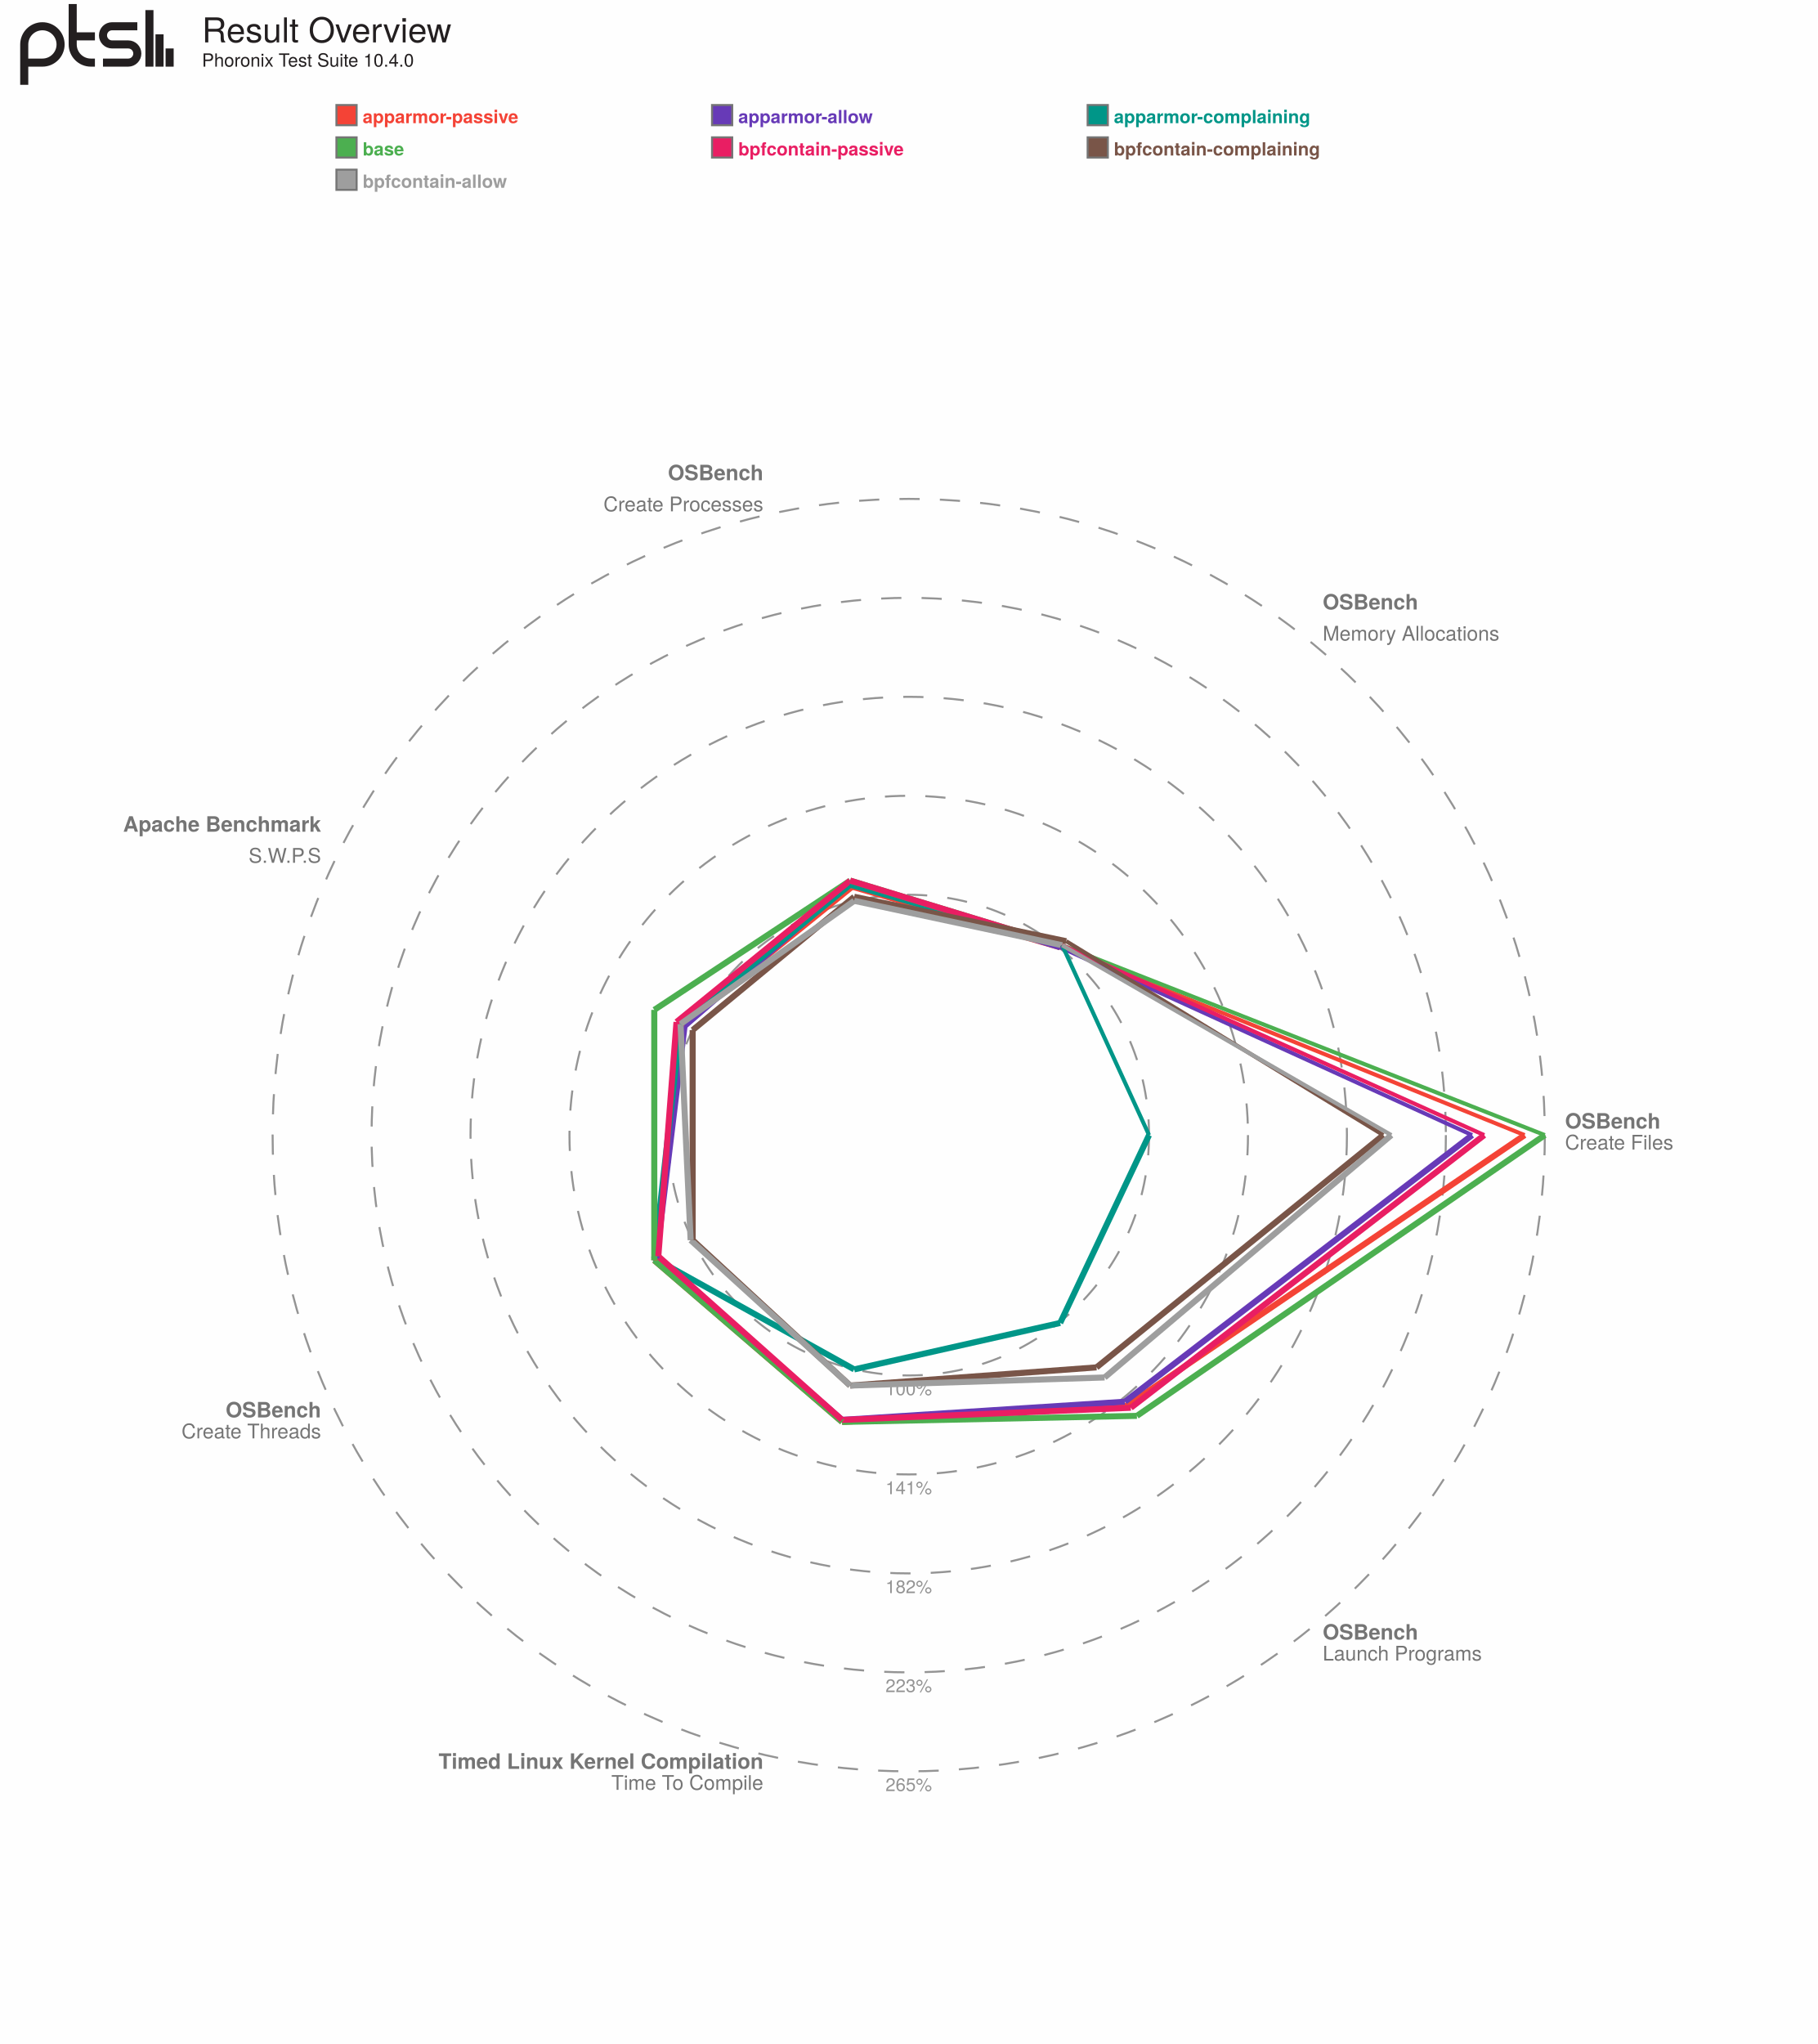
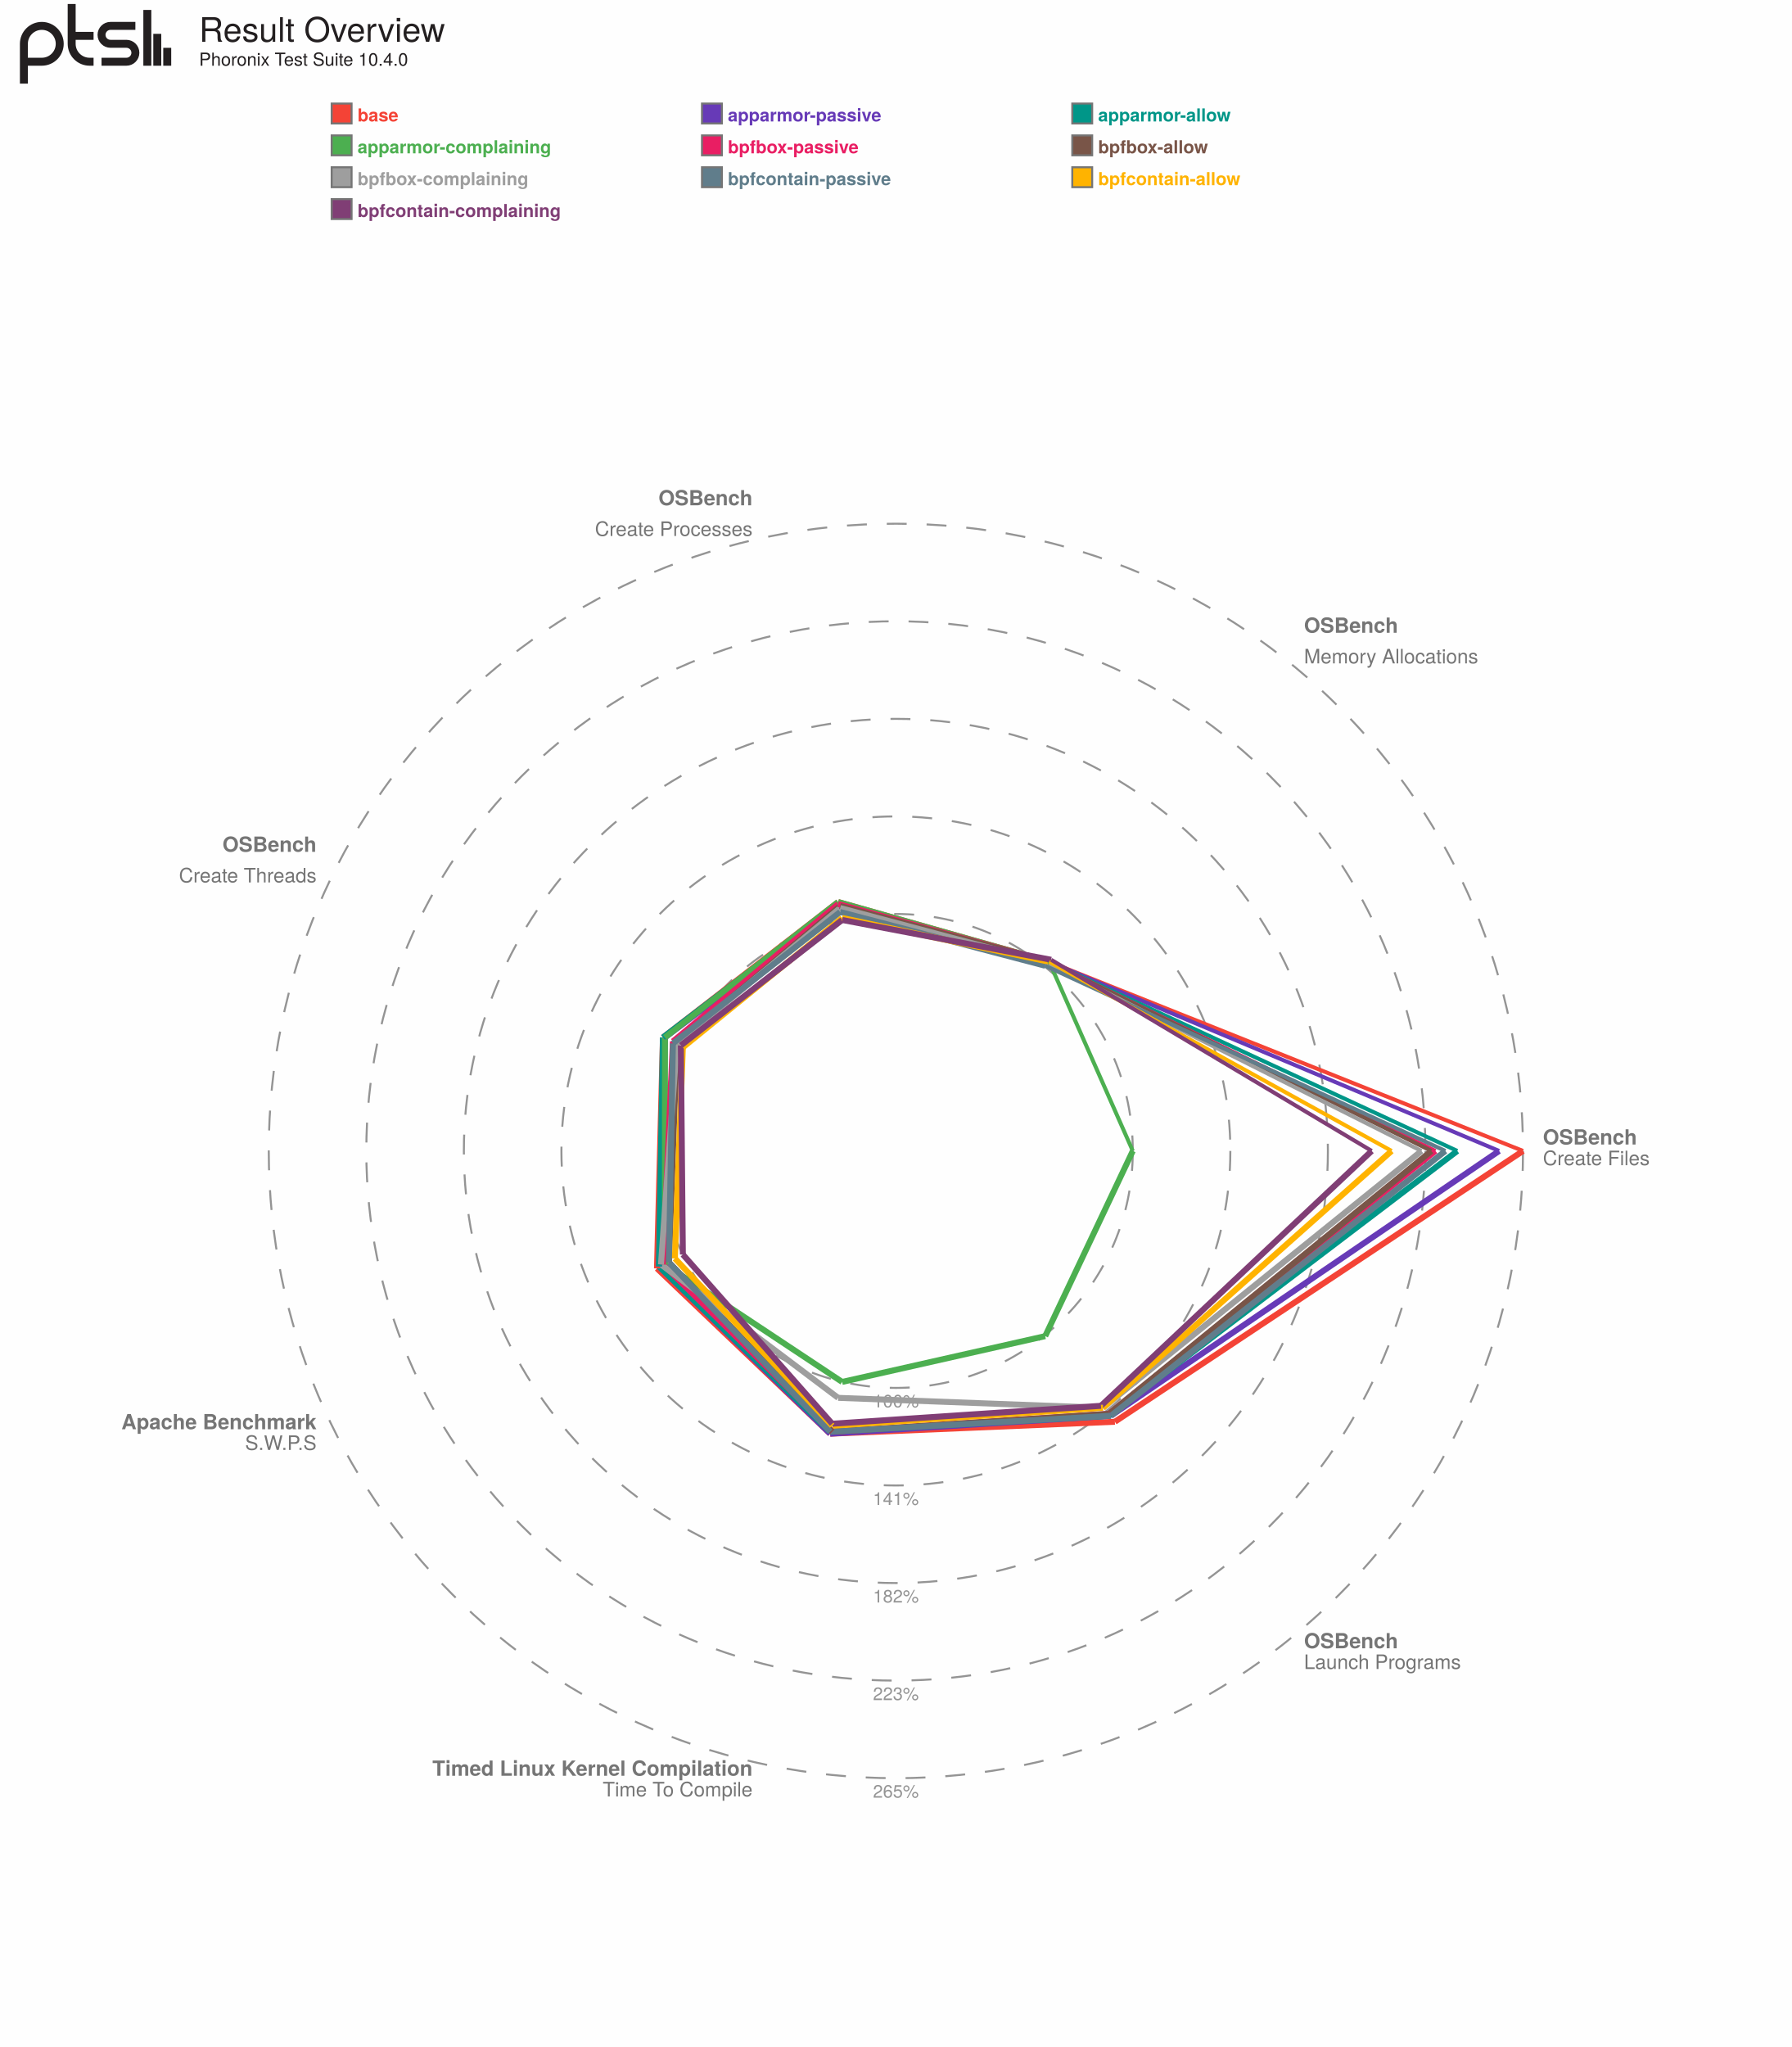
- <svg xmlns="http://www.w3.org/2000/svg" xmlns:xlink="http://www.w3.org/1999/xlink" version="1.1" font-family="sans-serif, droid-sans, helvetica, verdana, tahoma" viewbox="0 0 900 1012" width="900" height="1012" preserveAspectRatio="xMinYMin meet">
-   <rect x="0" y="0" width="900" height="1012" fill="#FEFEFE" />
+ <svg xmlns="http://www.w3.org/2000/svg" xmlns:xlink="http://www.w3.org/1999/xlink" version="1.1" font-family="sans-serif, droid-sans, helvetica, verdana, tahoma" viewbox="0 0 900 1028" width="900" height="1028" preserveAspectRatio="xMinYMin meet">
+   <rect x="0" y="0" width="900" height="1028" fill="#FEFEFE" />
  <g stroke="#757575" stroke-width="1">
    <rect x="166.6" y="52" width="10" height="10" fill="#f44336" />
    <rect x="352.6" y="52" width="10" height="10" fill="#673ab7" />
    <rect x="538.6" y="52" width="10" height="10" fill="#009688" />
    <rect x="166.6" y="68" width="10" height="10" fill="#4caf50" />
    <rect x="352.6" y="68" width="10" height="10" fill="#e91e63" />
    <rect x="538.6" y="68" width="10" height="10" fill="#795548" />
    <rect x="166.6" y="84" width="10" height="10" fill="#9e9e9e" />
+     <rect x="352.6" y="84" width="10" height="10" fill="#607d8b" />
+     <rect x="538.6" y="84" width="10" height="10" fill="#FFB300" />
+     <rect x="166.6" y="100" width="10" height="10" fill="#803E75" />
  </g>
  <g font-size="9" text-anchor="start" font-weight="bold">
-     <text x="179.6" y="61" fill="#f44336">apparmor-passive</text>
-     <text x="365.6" y="61" fill="#673ab7">apparmor-allow</text>
-     <text x="551.6" y="61" fill="#009688">apparmor-complaining</text>
-     <text x="179.6" y="77" fill="#4caf50">base</text>
-     <text x="365.6" y="77" fill="#e91e63">bpfcontain-passive</text>
-     <text x="551.6" y="77" fill="#795548">bpfcontain-complaining</text>
-     <text x="179.6" y="93" fill="#9e9e9e">bpfcontain-allow</text>
+     <text x="179.6" y="61" fill="#f44336">base</text>
+     <text x="365.6" y="61" fill="#673ab7">apparmor-passive</text>
+     <text x="551.6" y="61" fill="#009688">apparmor-allow</text>
+     <text x="179.6" y="77" fill="#4caf50">apparmor-complaining</text>
+     <text x="365.6" y="77" fill="#e91e63">bpfbox-passive</text>
+     <text x="551.6" y="77" fill="#795548">bpfbox-allow</text>
+     <text x="179.6" y="93" fill="#9e9e9e">bpfbox-complaining</text>
+     <text x="365.6" y="93" fill="#607d8b">bpfcontain-passive</text>
+     <text x="551.6" y="93" fill="#FFB300">bpfcontain-allow</text>
+     <text x="179.6" y="109" fill="#803E75">bpfcontain-complaining</text>
  </g>
  <path d="m74 22v9m-5-16v16m-5-28v28m-23-2h12.5c2.485 0 4.5-2.015 4.5-4.5s-2.015-4.5-4.5-4.5h-8c-2.485 0-4.5-2.015-4.5-4.5s2.015-4.5 4.5-4.5h12.5m-21 5h-11m11 13h-2c-4.971 0-9-4.029-9-9v-20m-24 40v-20c0-4.971 4.029-9 9-9 4.971 0 9 4.029 9 9s-4.029 9-9 9h-9" stroke="#231f20" stroke-width="4" fill="none" transform="translate(10,2)" />
  <text x="100" y="21" font-size="17" fill="#231f20" text-anchor="start">Result Overview</text>
  <a xlink:href="http://www.phoronix-test-suite.com/" target="_blank">
    <text x="100" y="33" font-size="9" fill="#231f20" text-anchor="start">Phoronix Test Suite 10.4.0</text>
  </a>
  <g font-size="10" fill="#757575" />
  <g font-size="9" fill="#949494" text-anchor="middle">
-     <text x="450" y="683" dominant-baseline="hanging">100%</text>
-     <text x="450" y="732" dominant-baseline="hanging">141%</text>
-     <text x="450" y="781" dominant-baseline="hanging">182%</text>
-     <text x="450" y="830" dominant-baseline="hanging">223%</text>
-     <text x="450" y="879" dominant-baseline="hanging">265%</text>
+     <text x="450" y="699" dominant-baseline="hanging">100%</text>
+     <text x="450" y="748" dominant-baseline="hanging">141%</text>
+     <text x="450" y="797" dominant-baseline="hanging">182%</text>
+     <text x="450" y="846" dominant-baseline="hanging">223%</text>
+     <text x="450" y="895" dominant-baseline="hanging">265%</text>
  </g>
  <g font-size="10.5" fill="#757575" font-weight="800" dominant-baseline="text-after-edge">
-     <text x="775" y="562" text-anchor="start">OSBench</text>
-     <text x="655" y="815" text-anchor="start">OSBench</text>
-     <text x="378" y="879" text-anchor="end">Timed Linux Kernel Compilation</text>
-     <text x="159" y="705" text-anchor="end">OSBench</text>
-     <text x="159" y="415" text-anchor="end">Apache Benchmark</text>
-     <text x="378" y="241" text-anchor="end">OSBench</text>
-     <text x="655" y="305" text-anchor="start">OSBench</text>
+     <text x="775" y="578" text-anchor="start">OSBench</text>
+     <text x="655" y="831" text-anchor="start">OSBench</text>
+     <text x="378" y="895" text-anchor="end">Timed Linux Kernel Compilation</text>
+     <text x="159" y="721" text-anchor="end">Apache Benchmark</text>
+     <text x="159" y="431" text-anchor="end">OSBench</text>
+     <text x="378" y="257" text-anchor="end">OSBench</text>
+     <text x="655" y="321" text-anchor="start">OSBench</text>
  </g>
  <g font-size="10" fill="#757575" dominant-baseline="text-after-edge">
-     <text x="775" y="572" text-anchor="start">Create Files</text>
-     <text x="655" y="825" text-anchor="start">Launch Programs</text>
-     <text x="378" y="889" text-anchor="end">Time To Compile</text>
-     <text x="159" y="715" text-anchor="end">Create Threads</text>
-     <text x="159" y="430" text-anchor="end">S.W.P.S</text>
-     <text x="378" y="256" text-anchor="end">Create Processes</text>
-     <text x="655" y="320" text-anchor="start">Memory Allocations</text>
+     <text x="775" y="588" text-anchor="start">Create Files</text>
+     <text x="655" y="841" text-anchor="start">Launch Programs</text>
+     <text x="378" y="905" text-anchor="end">Time To Compile</text>
+     <text x="159" y="731" text-anchor="end">S.W.P.S</text>
+     <text x="159" y="446" text-anchor="end">Create Threads</text>
+     <text x="378" y="272" text-anchor="end">Create Processes</text>
+     <text x="655" y="336" text-anchor="start">Memory Allocations</text>
  </g>
-   <circle stroke="#949494" stroke-width="1" stroke-dasharray="10,10,10" cx="450" cy="562" r="119" fill="transparent" />
-   <circle stroke="#949494" stroke-width="1" stroke-dasharray="10,10,10" cx="450" cy="562" r="168" fill="transparent" />
-   <circle stroke="#949494" stroke-width="1" stroke-dasharray="10,10,10" cx="450" cy="562" r="217" fill="transparent" />
-   <circle stroke="#949494" stroke-width="1" stroke-dasharray="10,10,10" cx="450" cy="562" r="266" fill="transparent" />
-   <circle stroke="#949494" stroke-width="1" stroke-dasharray="10,10,10" cx="450" cy="562" r="315" fill="transparent" />
-   <line x1="755" y1="562" x2="558" y2="696" stroke="#f44336" stroke-width="3" />
-   <line x1="729" y1="562" x2="557" y2="694" stroke="#673ab7" stroke-width="3" />
-   <line x1="569" y1="562" x2="525" y2="655" stroke="#009688" stroke-width="3" />
-   <line x1="765" y1="562" x2="563" y2="701" stroke="#4caf50" stroke-width="3" />
-   <line x1="735" y1="562" x2="560" y2="697" stroke="#e91e63" stroke-width="3" />
-   <line x1="685" y1="562" x2="543" y2="677" stroke="#795548" stroke-width="3" />
-   <line x1="689" y1="562" x2="547" y2="682" stroke="#9e9e9e" stroke-width="3" />
-   <line x1="558" y1="696" x2="417" y2="704" stroke="#f44336" stroke-width="3" />
-   <line x1="557" y1="694" x2="417" y2="703" stroke="#673ab7" stroke-width="3" />
-   <line x1="525" y1="655" x2="423" y2="678" stroke="#009688" stroke-width="3" />
-   <line x1="563" y1="701" x2="417" y2="704" stroke="#4caf50" stroke-width="3" />
-   <line x1="560" y1="697" x2="417" y2="703" stroke="#e91e63" stroke-width="3" />
-   <line x1="543" y1="677" x2="421" y2="686" stroke="#795548" stroke-width="3" />
-   <line x1="547" y1="682" x2="421" y2="686" stroke="#9e9e9e" stroke-width="3" />
-   <line x1="417" y1="704" x2="324" y2="624" stroke="#f44336" stroke-width="3" />
-   <line x1="417" y1="703" x2="325" y2="623" stroke="#673ab7" stroke-width="3" />
-   <line x1="423" y1="678" x2="324" y2="623" stroke="#009688" stroke-width="3" />
-   <line x1="417" y1="704" x2="324" y2="624" stroke="#4caf50" stroke-width="3" />
-   <line x1="417" y1="703" x2="326" y2="622" stroke="#e91e63" stroke-width="3" />
-   <line x1="421" y1="686" x2="343" y2="614" stroke="#795548" stroke-width="3" />
-   <line x1="421" y1="686" x2="342" y2="614" stroke="#9e9e9e" stroke-width="3" />
-   <line x1="324" y1="624" x2="338" y2="507" stroke="#f44336" stroke-width="3" />
-   <line x1="325" y1="623" x2="339" y2="508" stroke="#673ab7" stroke-width="3" />
-   <line x1="324" y1="623" x2="337" y2="507" stroke="#009688" stroke-width="3" />
-   <line x1="324" y1="624" x2="324" y2="500" stroke="#4caf50" stroke-width="3" />
-   <line x1="326" y1="622" x2="335" y2="506" stroke="#e91e63" stroke-width="3" />
-   <line x1="343" y1="614" x2="343" y2="510" stroke="#795548" stroke-width="3" />
-   <line x1="342" y1="614" x2="337" y2="507" stroke="#9e9e9e" stroke-width="3" />
-   <line x1="338" y1="507" x2="422" y2="439" stroke="#f44336" stroke-width="3" />
-   <line x1="339" y1="508" x2="421" y2="437" stroke="#673ab7" stroke-width="3" />
-   <line x1="337" y1="507" x2="421" y2="438" stroke="#009688" stroke-width="3" />
-   <line x1="324" y1="500" x2="421" y2="436" stroke="#4caf50" stroke-width="3" />
-   <line x1="335" y1="506" x2="421" y2="436" stroke="#e91e63" stroke-width="3" />
-   <line x1="343" y1="510" x2="423" y2="444" stroke="#795548" stroke-width="3" />
-   <line x1="337" y1="507" x2="423" y2="446" stroke="#9e9e9e" stroke-width="3" />
-   <line x1="422" y1="439" x2="525" y2="469" stroke="#f44336" stroke-width="3" />
-   <line x1="421" y1="437" x2="525" y2="469" stroke="#673ab7" stroke-width="3" />
-   <line x1="421" y1="438" x2="526" y2="468" stroke="#009688" stroke-width="3" />
-   <line x1="421" y1="436" x2="526" y2="468" stroke="#4caf50" stroke-width="3" />
-   <line x1="421" y1="436" x2="526" y2="468" stroke="#e91e63" stroke-width="3" />
-   <line x1="423" y1="444" x2="528" y2="466" stroke="#795548" stroke-width="3" />
-   <line x1="423" y1="446" x2="526" y2="468" stroke="#9e9e9e" stroke-width="3" />
-   <line x1="525" y1="469" x2="755" y2="562" stroke="#f44336" stroke-width="2" />
-   <line x1="525" y1="469" x2="729" y2="562" stroke="#673ab7" stroke-width="2" />
-   <line x1="526" y1="468" x2="569" y2="562" stroke="#009688" stroke-width="2" />
-   <line x1="526" y1="468" x2="765" y2="562" stroke="#4caf50" stroke-width="2" />
-   <line x1="526" y1="468" x2="735" y2="562" stroke="#e91e63" stroke-width="2" />
-   <line x1="528" y1="466" x2="685" y2="562" stroke="#795548" stroke-width="2" />
-   <line x1="526" y1="468" x2="689" y2="562" stroke="#9e9e9e" stroke-width="2" />
+   <circle stroke="#949494" stroke-width="1" stroke-dasharray="10,10,10" cx="450" cy="578" r="119" fill="transparent" />
+   <circle stroke="#949494" stroke-width="1" stroke-dasharray="10,10,10" cx="450" cy="578" r="168" fill="transparent" />
+   <circle stroke="#949494" stroke-width="1" stroke-dasharray="10,10,10" cx="450" cy="578" r="217" fill="transparent" />
+   <circle stroke="#949494" stroke-width="1" stroke-dasharray="10,10,10" cx="450" cy="578" r="266" fill="transparent" />
+   <circle stroke="#949494" stroke-width="1" stroke-dasharray="10,10,10" cx="450" cy="578" r="315" fill="transparent" />
+   <line x1="765" y1="578" x2="560" y2="714" stroke="#f44336" stroke-width="3" />
+   <line x1="753" y1="578" x2="558" y2="711" stroke="#673ab7" stroke-width="3" />
+   <line x1="732" y1="578" x2="557" y2="711" stroke="#009688" stroke-width="3" />
+   <line x1="569" y1="578" x2="525" y2="671" stroke="#4caf50" stroke-width="3" />
+   <line x1="721" y1="578" x2="557" y2="710" stroke="#e91e63" stroke-width="3" />
+   <line x1="719" y1="578" x2="557" y2="710" stroke="#795548" stroke-width="3" />
+   <line x1="714" y1="578" x2="554" y2="707" stroke="#9e9e9e" stroke-width="3" />
+   <line x1="726" y1="578" x2="558" y2="711" stroke="#607d8b" stroke-width="3" />
+   <line x1="699" y1="578" x2="554" y2="707" stroke="#FFB300" stroke-width="3" />
+   <line x1="689" y1="578" x2="553" y2="706" stroke="#803E75" stroke-width="3" />
+   <line x1="560" y1="714" x2="417" y2="720" stroke="#f44336" stroke-width="3" />
+   <line x1="558" y1="711" x2="417" y2="720" stroke="#673ab7" stroke-width="3" />
+   <line x1="557" y1="711" x2="417" y2="719" stroke="#009688" stroke-width="3" />
+   <line x1="525" y1="671" x2="423" y2="694" stroke="#4caf50" stroke-width="3" />
+   <line x1="557" y1="710" x2="418" y2="719" stroke="#e91e63" stroke-width="3" />
+   <line x1="557" y1="710" x2="418" y2="719" stroke="#795548" stroke-width="3" />
+   <line x1="554" y1="707" x2="421" y2="702" stroke="#9e9e9e" stroke-width="3" />
+   <line x1="558" y1="711" x2="417" y2="719" stroke="#607d8b" stroke-width="3" />
+   <line x1="554" y1="707" x2="418" y2="716" stroke="#FFB300" stroke-width="3" />
+   <line x1="553" y1="706" x2="418" y2="715" stroke="#803E75" stroke-width="3" />
+   <line x1="417" y1="720" x2="330" y2="637" stroke="#f44336" stroke-width="3" />
+   <line x1="417" y1="720" x2="331" y2="636" stroke="#673ab7" stroke-width="3" />
+   <line x1="417" y1="719" x2="331" y2="636" stroke="#009688" stroke-width="3" />
+   <line x1="423" y1="694" x2="334" y2="635" stroke="#4caf50" stroke-width="3" />
+   <line x1="418" y1="719" x2="333" y2="635" stroke="#e91e63" stroke-width="3" />
+   <line x1="418" y1="719" x2="336" y2="634" stroke="#795548" stroke-width="3" />
+   <line x1="421" y1="702" x2="332" y2="635" stroke="#9e9e9e" stroke-width="3" />
+   <line x1="417" y1="719" x2="336" y2="634" stroke="#607d8b" stroke-width="3" />
+   <line x1="418" y1="716" x2="339" y2="632" stroke="#FFB300" stroke-width="3" />
+   <line x1="418" y1="715" x2="343" y2="630" stroke="#803E75" stroke-width="3" />
+   <line x1="330" y1="637" x2="333" y2="521" stroke="#f44336" stroke-width="3" />
+   <line x1="331" y1="636" x2="334" y2="521" stroke="#673ab7" stroke-width="3" />
+   <line x1="331" y1="636" x2="333" y2="521" stroke="#009688" stroke-width="3" />
+   <line x1="334" y1="635" x2="334" y2="521" stroke="#4caf50" stroke-width="3" />
+   <line x1="333" y1="635" x2="338" y2="523" stroke="#e91e63" stroke-width="3" />
+   <line x1="336" y1="634" x2="340" y2="524" stroke="#795548" stroke-width="3" />
+   <line x1="332" y1="635" x2="340" y2="524" stroke="#9e9e9e" stroke-width="3" />
+   <line x1="336" y1="634" x2="338" y2="524" stroke="#607d8b" stroke-width="3" />
+   <line x1="339" y1="632" x2="343" y2="526" stroke="#FFB300" stroke-width="3" />
+   <line x1="343" y1="630" x2="342" y2="525" stroke="#803E75" stroke-width="3" />
+   <line x1="333" y1="521" x2="421" y2="453" stroke="#f44336" stroke-width="3" />
+   <line x1="334" y1="521" x2="422" y2="455" stroke="#673ab7" stroke-width="3" />
+   <line x1="333" y1="521" x2="421" y2="454" stroke="#009688" stroke-width="3" />
+   <line x1="334" y1="521" x2="421" y2="453" stroke="#4caf50" stroke-width="3" />
+   <line x1="338" y1="523" x2="421" y2="454" stroke="#e91e63" stroke-width="3" />
+   <line x1="340" y1="524" x2="422" y2="455" stroke="#795548" stroke-width="3" />
+   <line x1="340" y1="524" x2="422" y2="456" stroke="#9e9e9e" stroke-width="3" />
+   <line x1="338" y1="524" x2="422" y2="458" stroke="#607d8b" stroke-width="3" />
+   <line x1="343" y1="526" x2="423" y2="461" stroke="#FFB300" stroke-width="3" />
+   <line x1="342" y1="525" x2="423" y2="462" stroke="#803E75" stroke-width="3" />
+   <line x1="421" y1="453" x2="527" y2="483" stroke="#f44336" stroke-width="3" />
+   <line x1="422" y1="455" x2="527" y2="483" stroke="#673ab7" stroke-width="3" />
+   <line x1="421" y1="454" x2="527" y2="483" stroke="#009688" stroke-width="3" />
+   <line x1="421" y1="453" x2="527" y2="483" stroke="#4caf50" stroke-width="3" />
+   <line x1="421" y1="454" x2="527" y2="483" stroke="#e91e63" stroke-width="3" />
+   <line x1="422" y1="455" x2="527" y2="483" stroke="#795548" stroke-width="3" />
+   <line x1="422" y1="456" x2="527" y2="484" stroke="#9e9e9e" stroke-width="3" />
+   <line x1="422" y1="458" x2="525" y2="485" stroke="#607d8b" stroke-width="3" />
+   <line x1="423" y1="461" x2="527" y2="483" stroke="#FFB300" stroke-width="3" />
+   <line x1="423" y1="462" x2="528" y2="482" stroke="#803E75" stroke-width="3" />
+   <line x1="527" y1="483" x2="765" y2="578" stroke="#f44336" stroke-width="2" />
+   <line x1="527" y1="483" x2="753" y2="578" stroke="#673ab7" stroke-width="2" />
+   <line x1="527" y1="483" x2="732" y2="578" stroke="#009688" stroke-width="2" />
+   <line x1="527" y1="483" x2="569" y2="578" stroke="#4caf50" stroke-width="2" />
+   <line x1="527" y1="483" x2="721" y2="578" stroke="#e91e63" stroke-width="2" />
+   <line x1="527" y1="483" x2="719" y2="578" stroke="#795548" stroke-width="2" />
+   <line x1="527" y1="484" x2="714" y2="578" stroke="#9e9e9e" stroke-width="2" />
+   <line x1="525" y1="485" x2="726" y2="578" stroke="#607d8b" stroke-width="2" />
+   <line x1="527" y1="483" x2="699" y2="578" stroke="#FFB300" stroke-width="2" />
+   <line x1="528" y1="482" x2="689" y2="578" stroke="#803E75" stroke-width="2" />
</svg>
